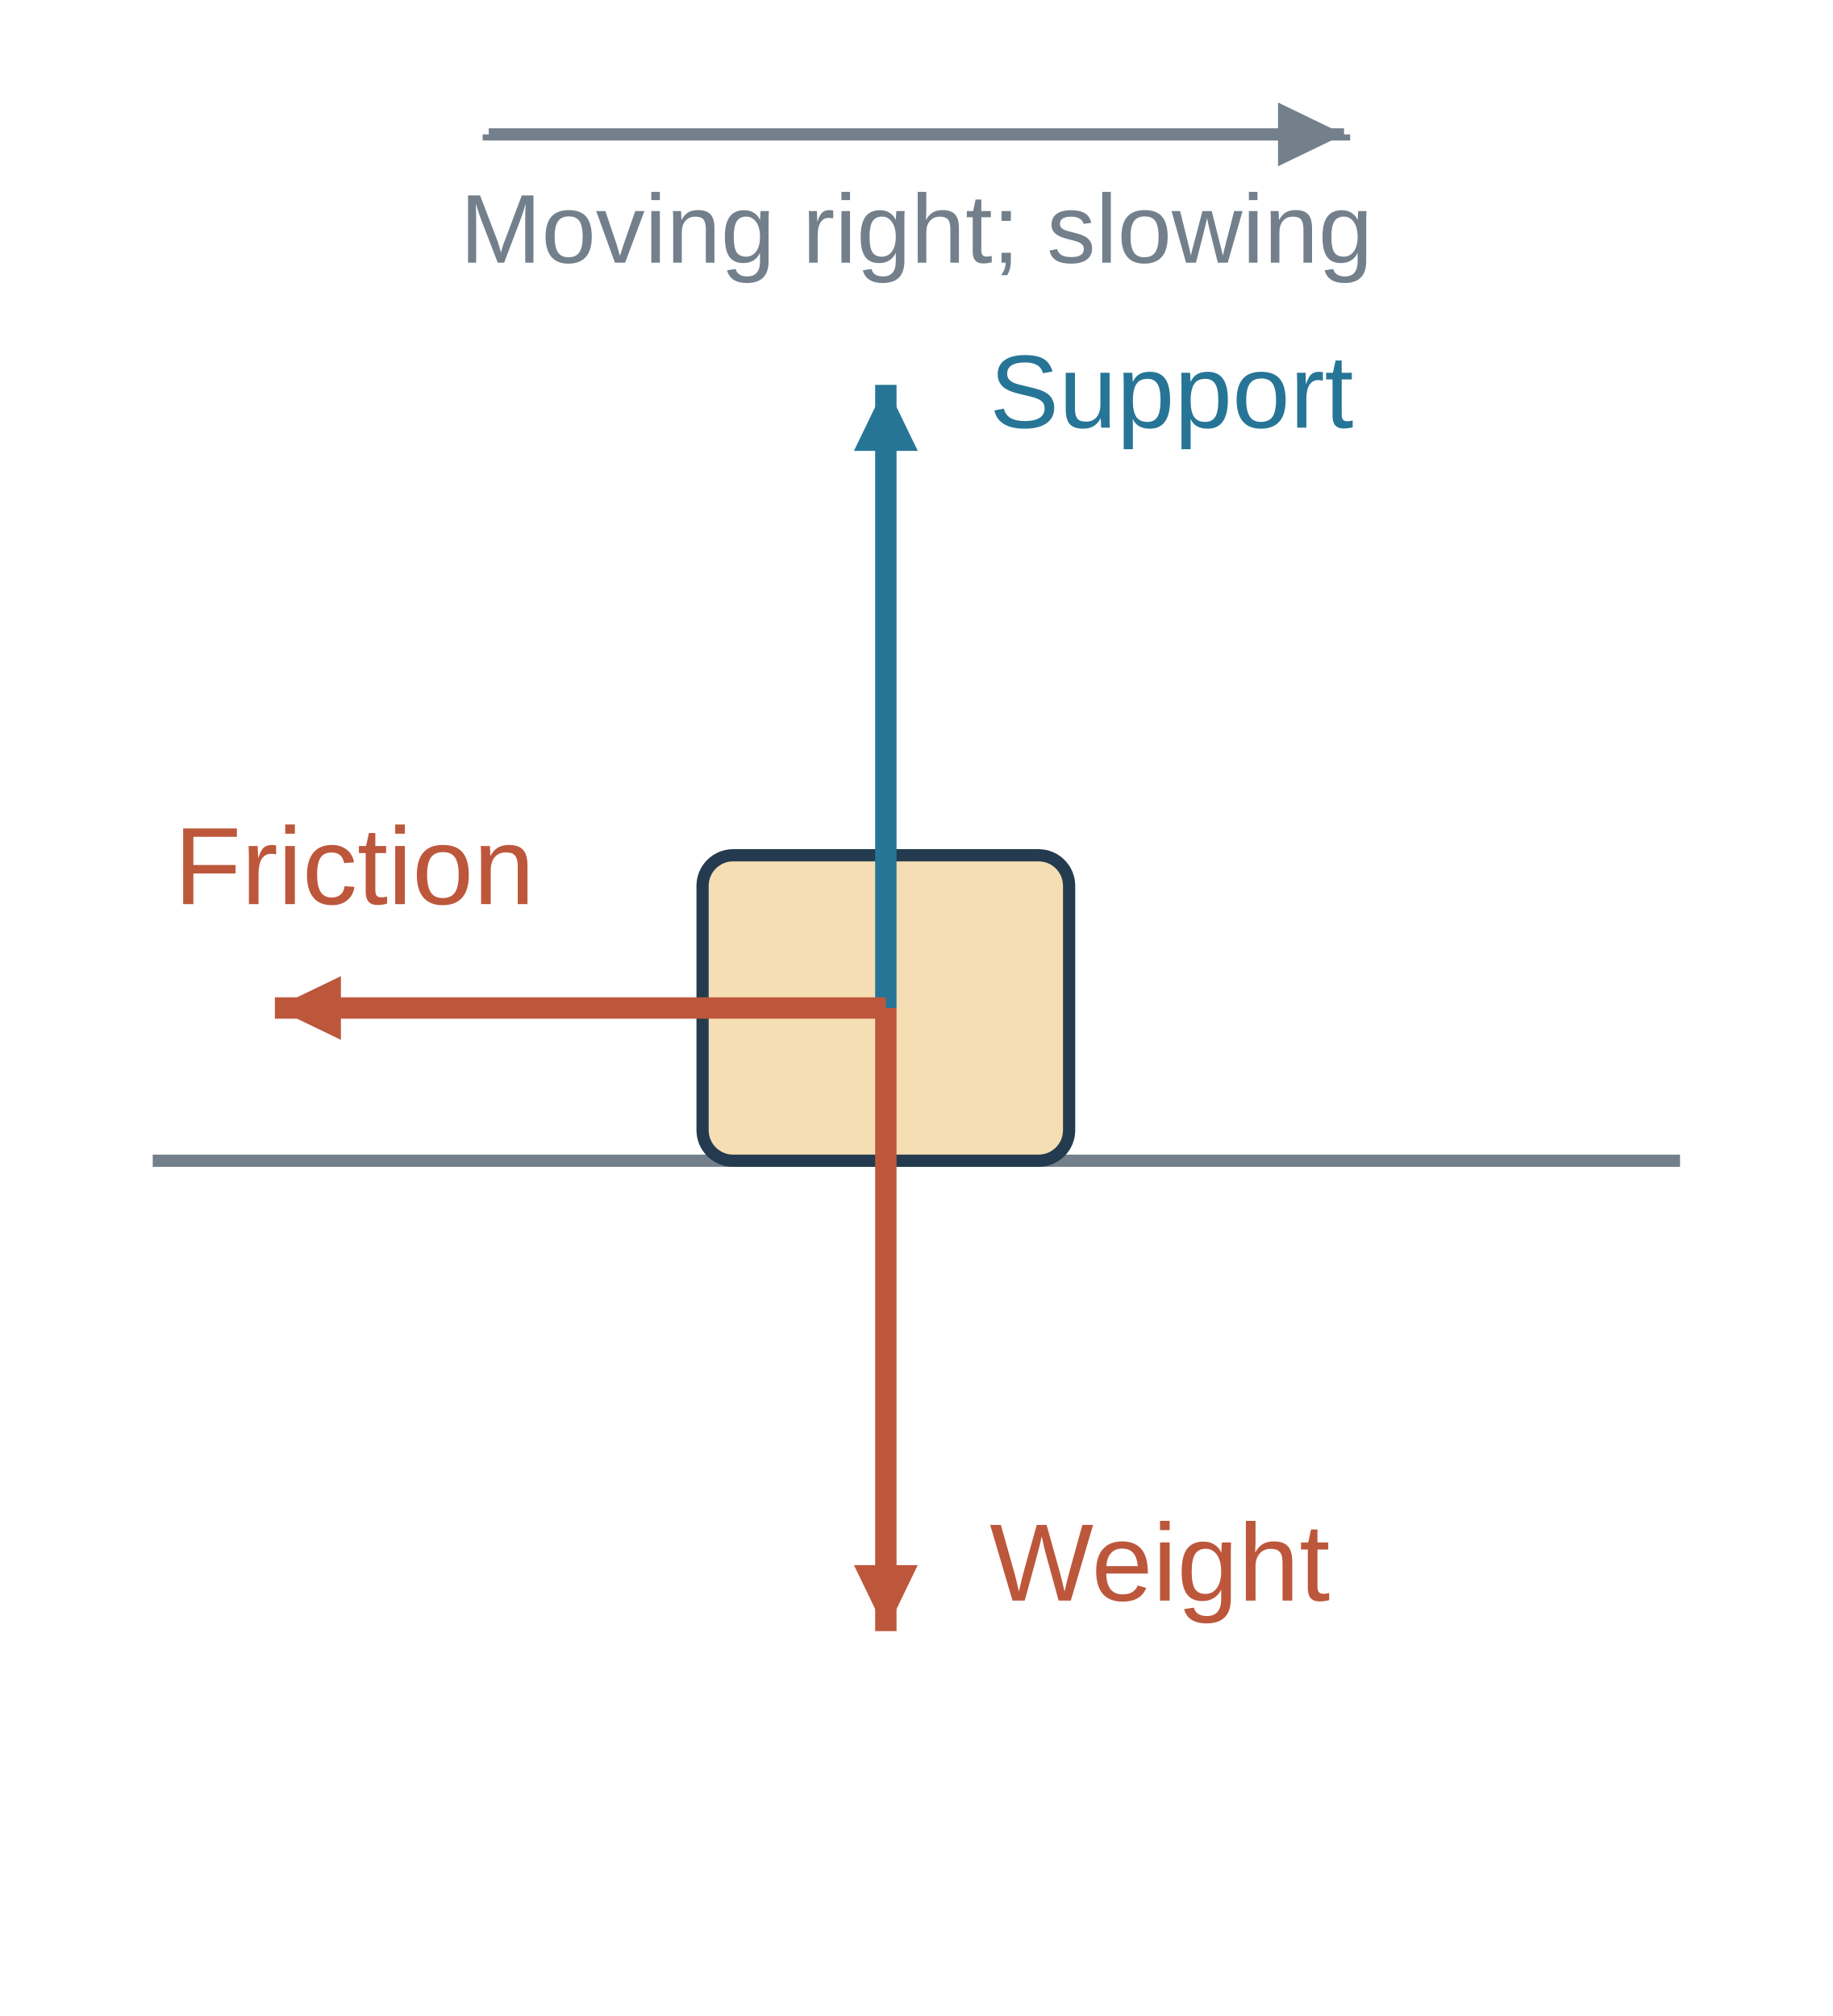
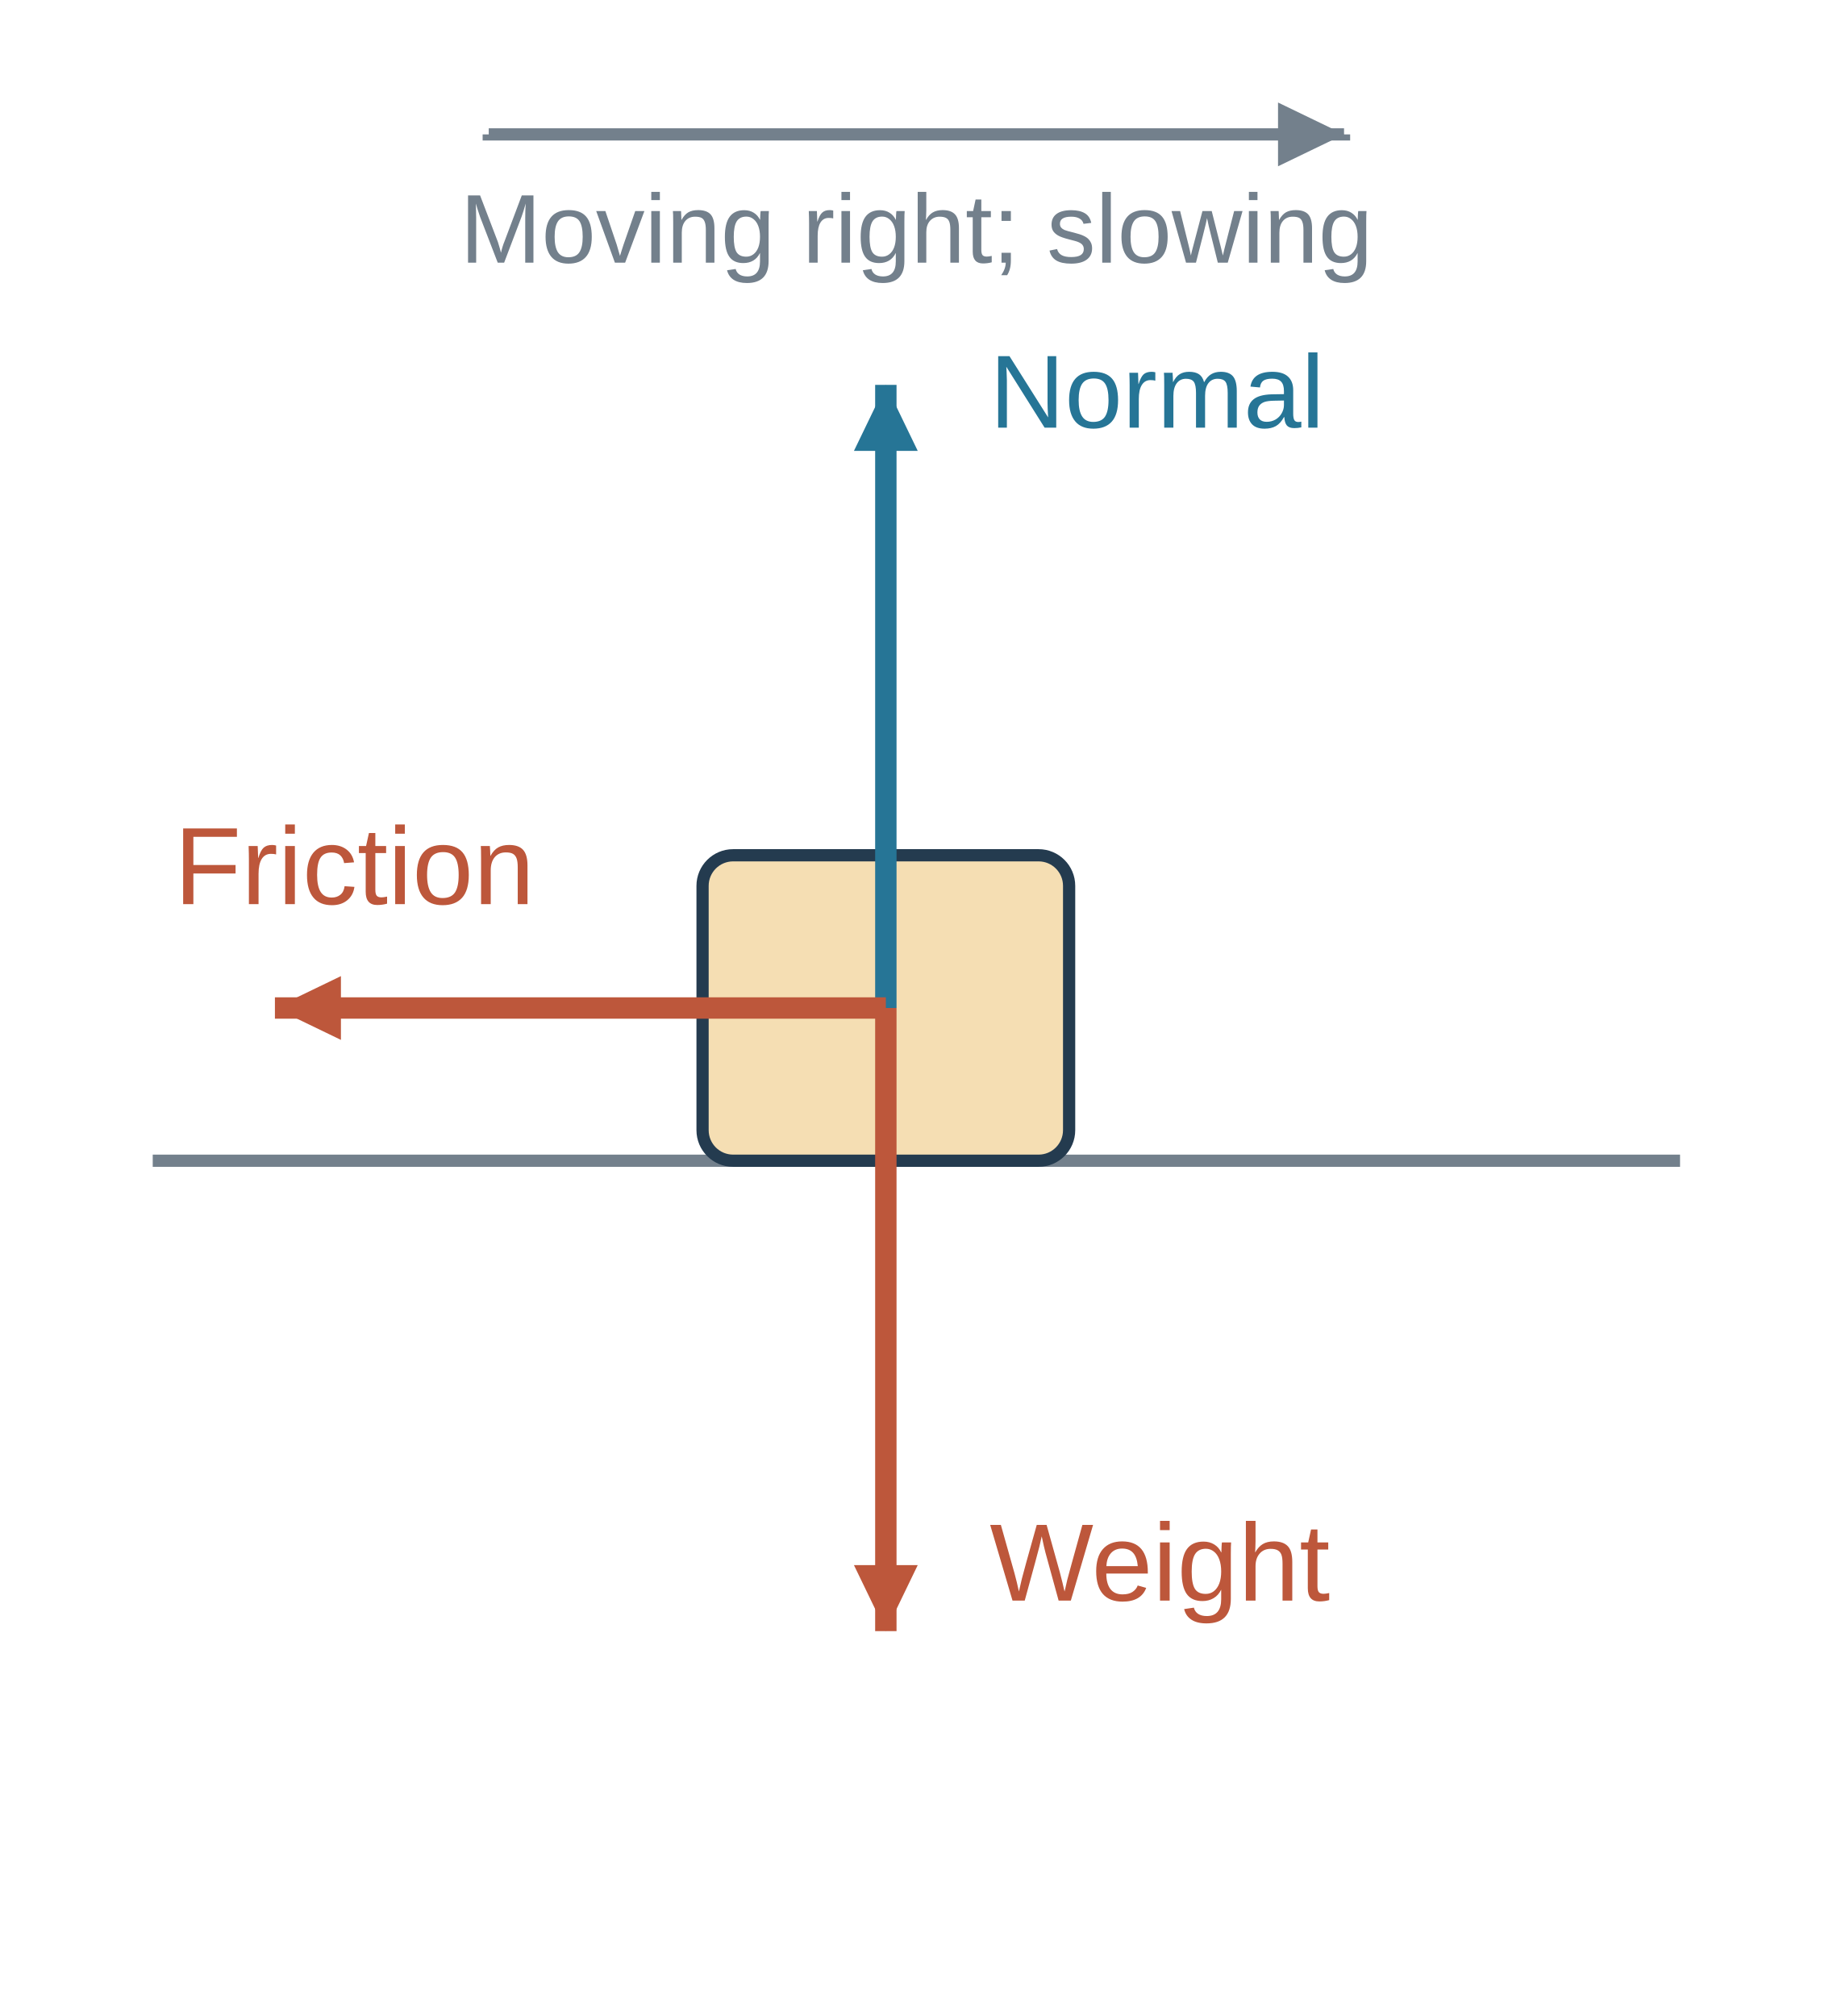
<svg xmlns="http://www.w3.org/2000/svg" width="300" height="330" preserveAspectRatio="xMinYMin meet" viewBox="0 0 300 330" version="1.0" fill-rule="evenodd">
  <clipPath id="clip">
    <rect x="0" y="0" width="300" height="330" />
  </clipPath>
  <g id="group" transform="scale(1,-1) translate(0,-330)" style="clip-path: url(#clip)">
    <g transform="">
      <path d="M 25,140 L 275,140 Z" style="stroke: rgb(45%,50%,55%); stroke-linecap: butt; stroke-width: 2;" />
      <rect x="115" y="140" width="60" height="50" rx="5" ry="5" style="stroke: rgb(14%,23%,31%); stroke-linecap: butt; stroke-width: 2; fill: rgb(96%,87%,70%); fill-rule: evenodd;" />
      <path d="M 145,165 L 145,63 Z" style="stroke: rgb(74%,34%,23%); stroke-linecap: butt; stroke-width: 3.5;" />
      <polygon points="145 63, 150.22 73.805, 139.78 73.805" style="stroke: none; stroke-linecap: butt; stroke-width: 1; fill: rgb(74%,34%,23%); fill-rule: evenodd;" />
      <text x="162" y="68" style="font-family: Arial; font-size: 18px;fill: rgb(74%,34%,23%); stroke:none;" transform="translate(0,136) scale(1,-1)">Weight</text>
      <path d="M 145,165 L 145,267 Z" style="stroke: rgb(15%,46%,59%); stroke-linecap: butt; stroke-width: 3.5;" />
      <polygon points="145 267, 139.78 256.195, 150.22 256.195" style="stroke: none; stroke-linecap: butt; stroke-width: 1; fill: rgb(15%,46%,59%); fill-rule: evenodd;" />
-       <text x="162" y="260" style="font-family: Arial; font-size: 17px;fill: rgb(15%,46%,59%); stroke:none;" transform="translate(0,520) scale(1,-1)">Support</text>
+       <text x="162" y="260" style="font-family: Arial; font-size: 17px;fill: rgb(15%,46%,59%); stroke:none;" transform="translate(0,520) scale(1,-1)">Normal</text>
      <path d="M 145,165 L 45,165 Z" style="stroke: rgb(74%,34%,23%); stroke-linecap: butt; stroke-width: 3.5;" />
      <polygon points="45 165, 55.805 159.78, 55.805 170.22" style="stroke: none; stroke-linecap: butt; stroke-width: 1; fill: rgb(74%,34%,23%); fill-rule: evenodd;" />
      <text x="28.495" y="182" style="font-family: Arial; font-size: 18px;fill: rgb(74%,34%,23%); stroke:none;" transform="translate(0,364) scale(1,-1)">Friction</text>
      <path d="M 80,308 L 220,308 Z" style="stroke: rgb(45%,50%,55%); stroke-linecap: butt; stroke-width: 2; stroke-dasharray: 5, 4;" />
      <polygon points="220 308, 209.195 313.22, 209.195 302.78" style="stroke: none; stroke-linecap: butt; stroke-width: 1; fill: rgb(45%,50%,55%); fill-rule: evenodd;" />
      <text x="75.301" y="287" style="font-family: Arial; font-size: 16px;fill: rgb(45%,50%,55%); stroke:none;" transform="translate(0,574) scale(1,-1)">Moving right; slowing</text>
    </g>
  </g>
</svg>
